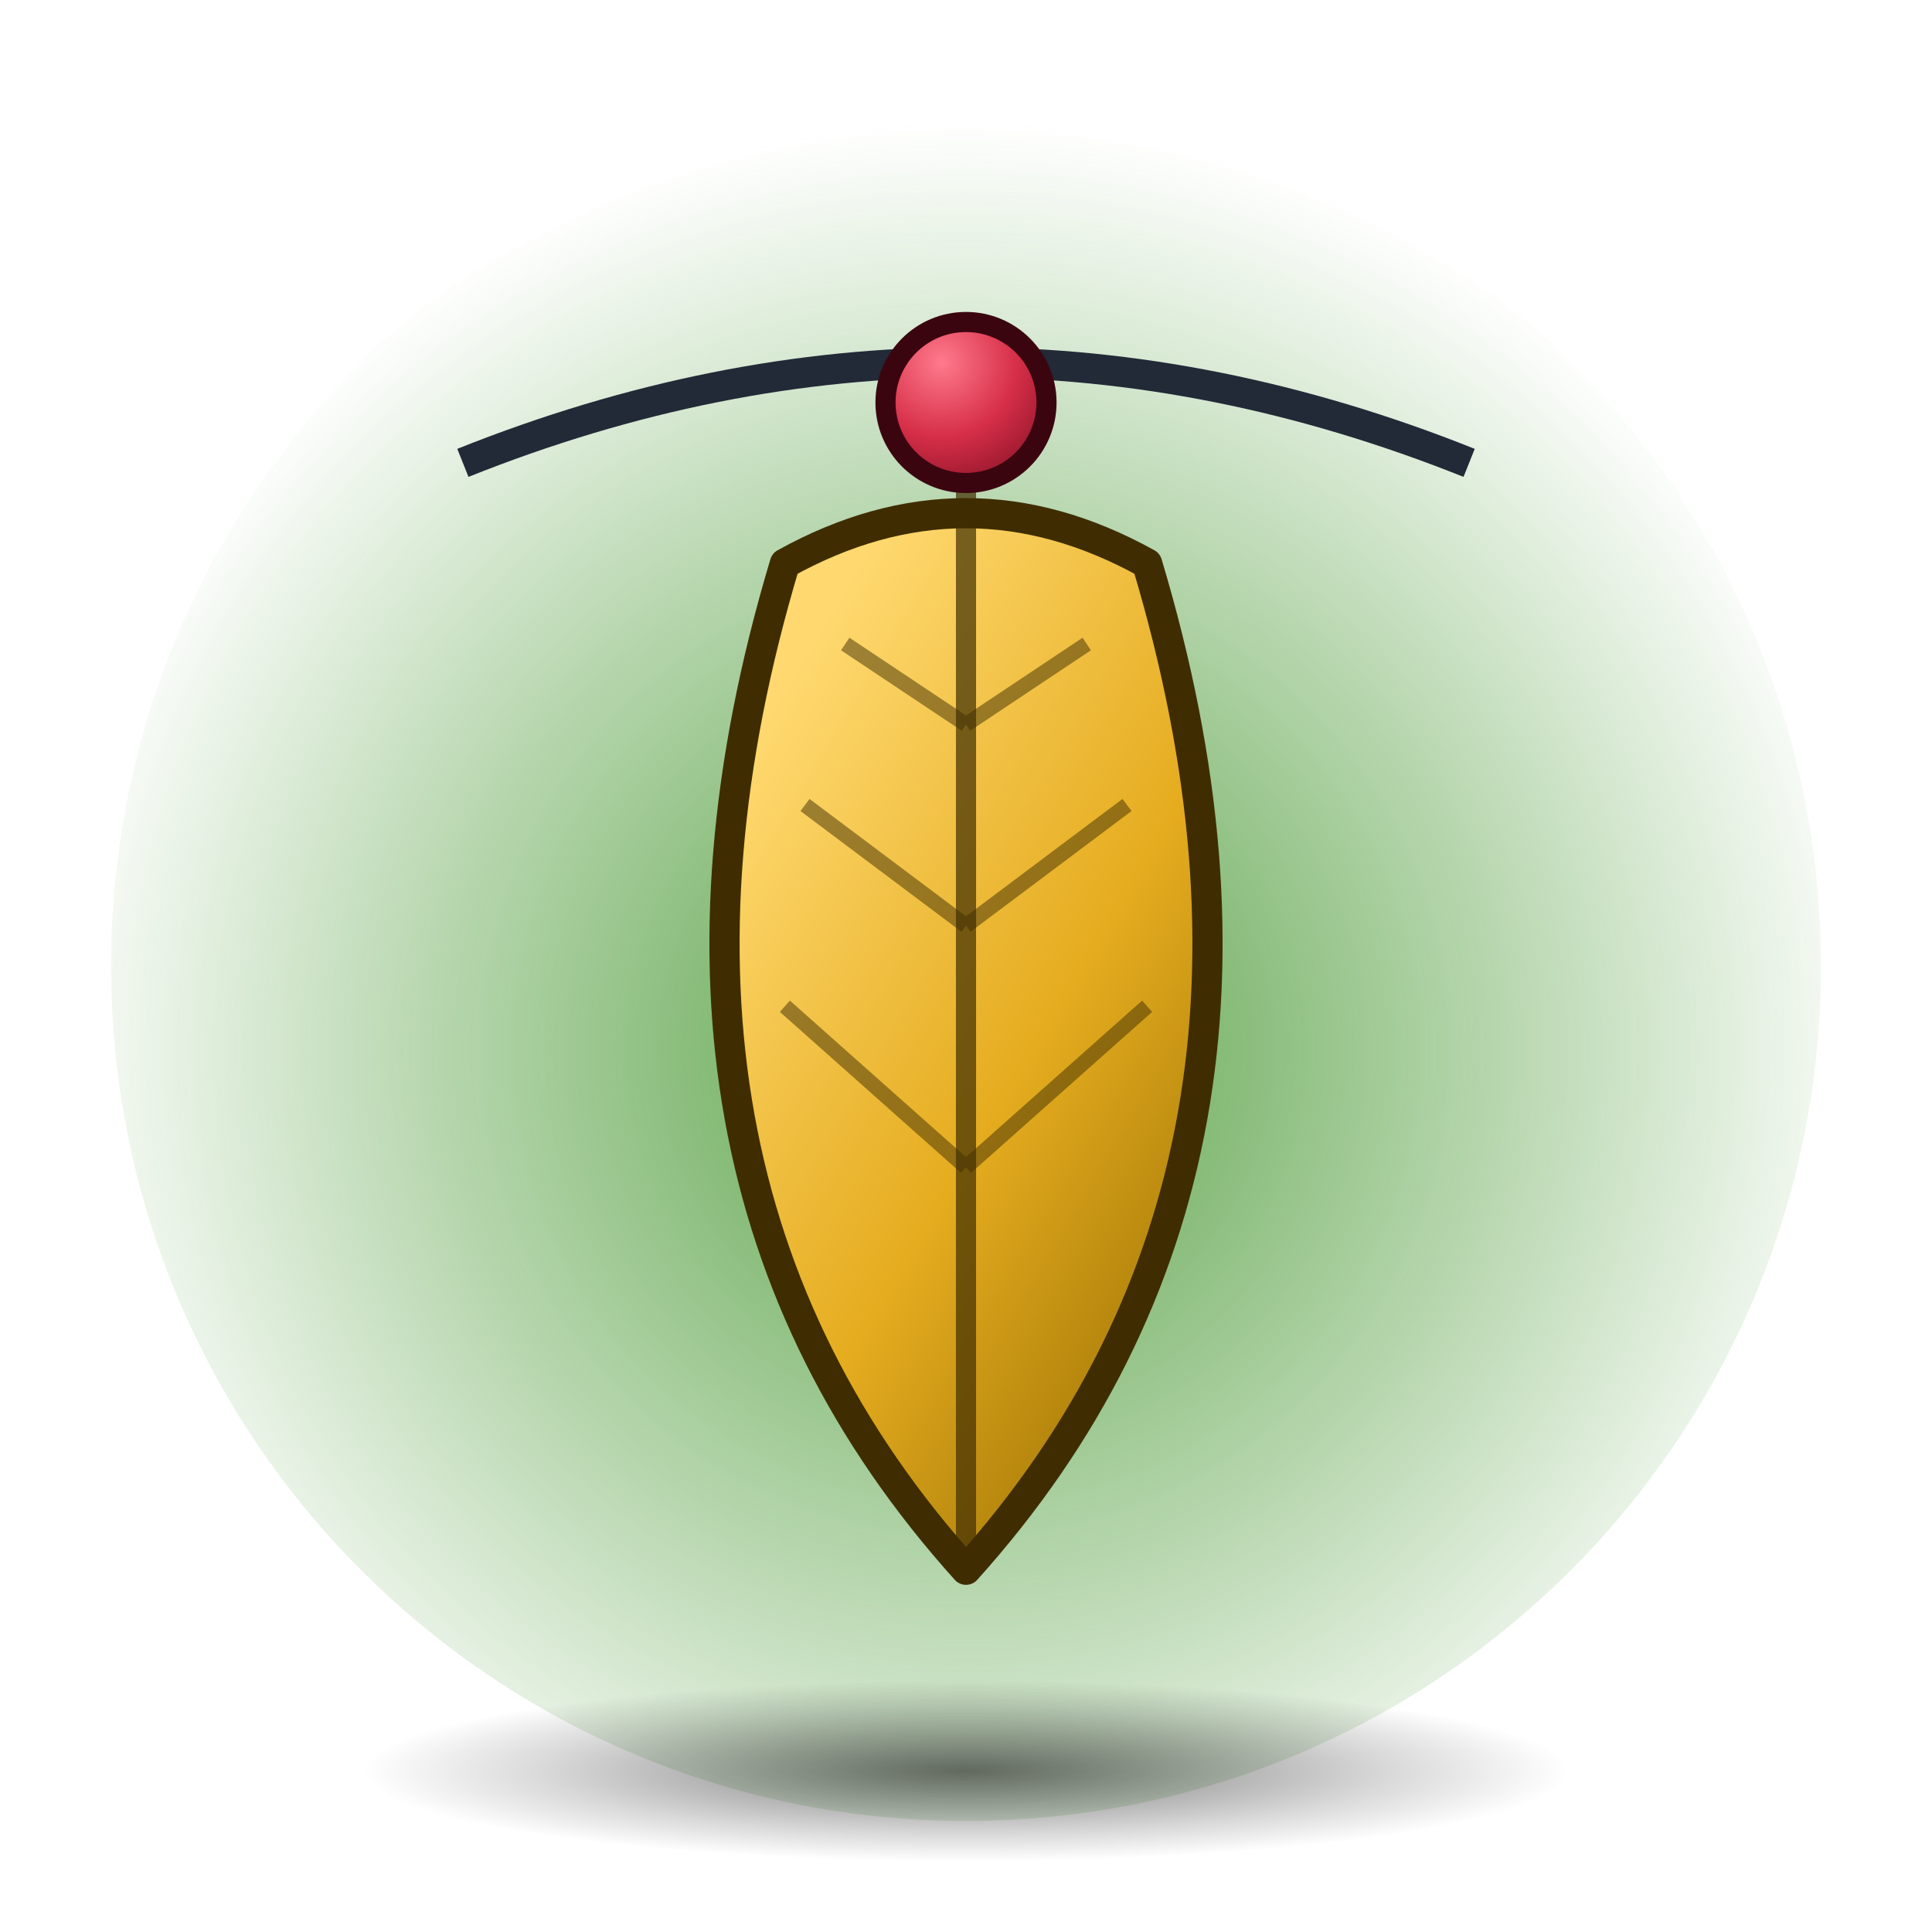
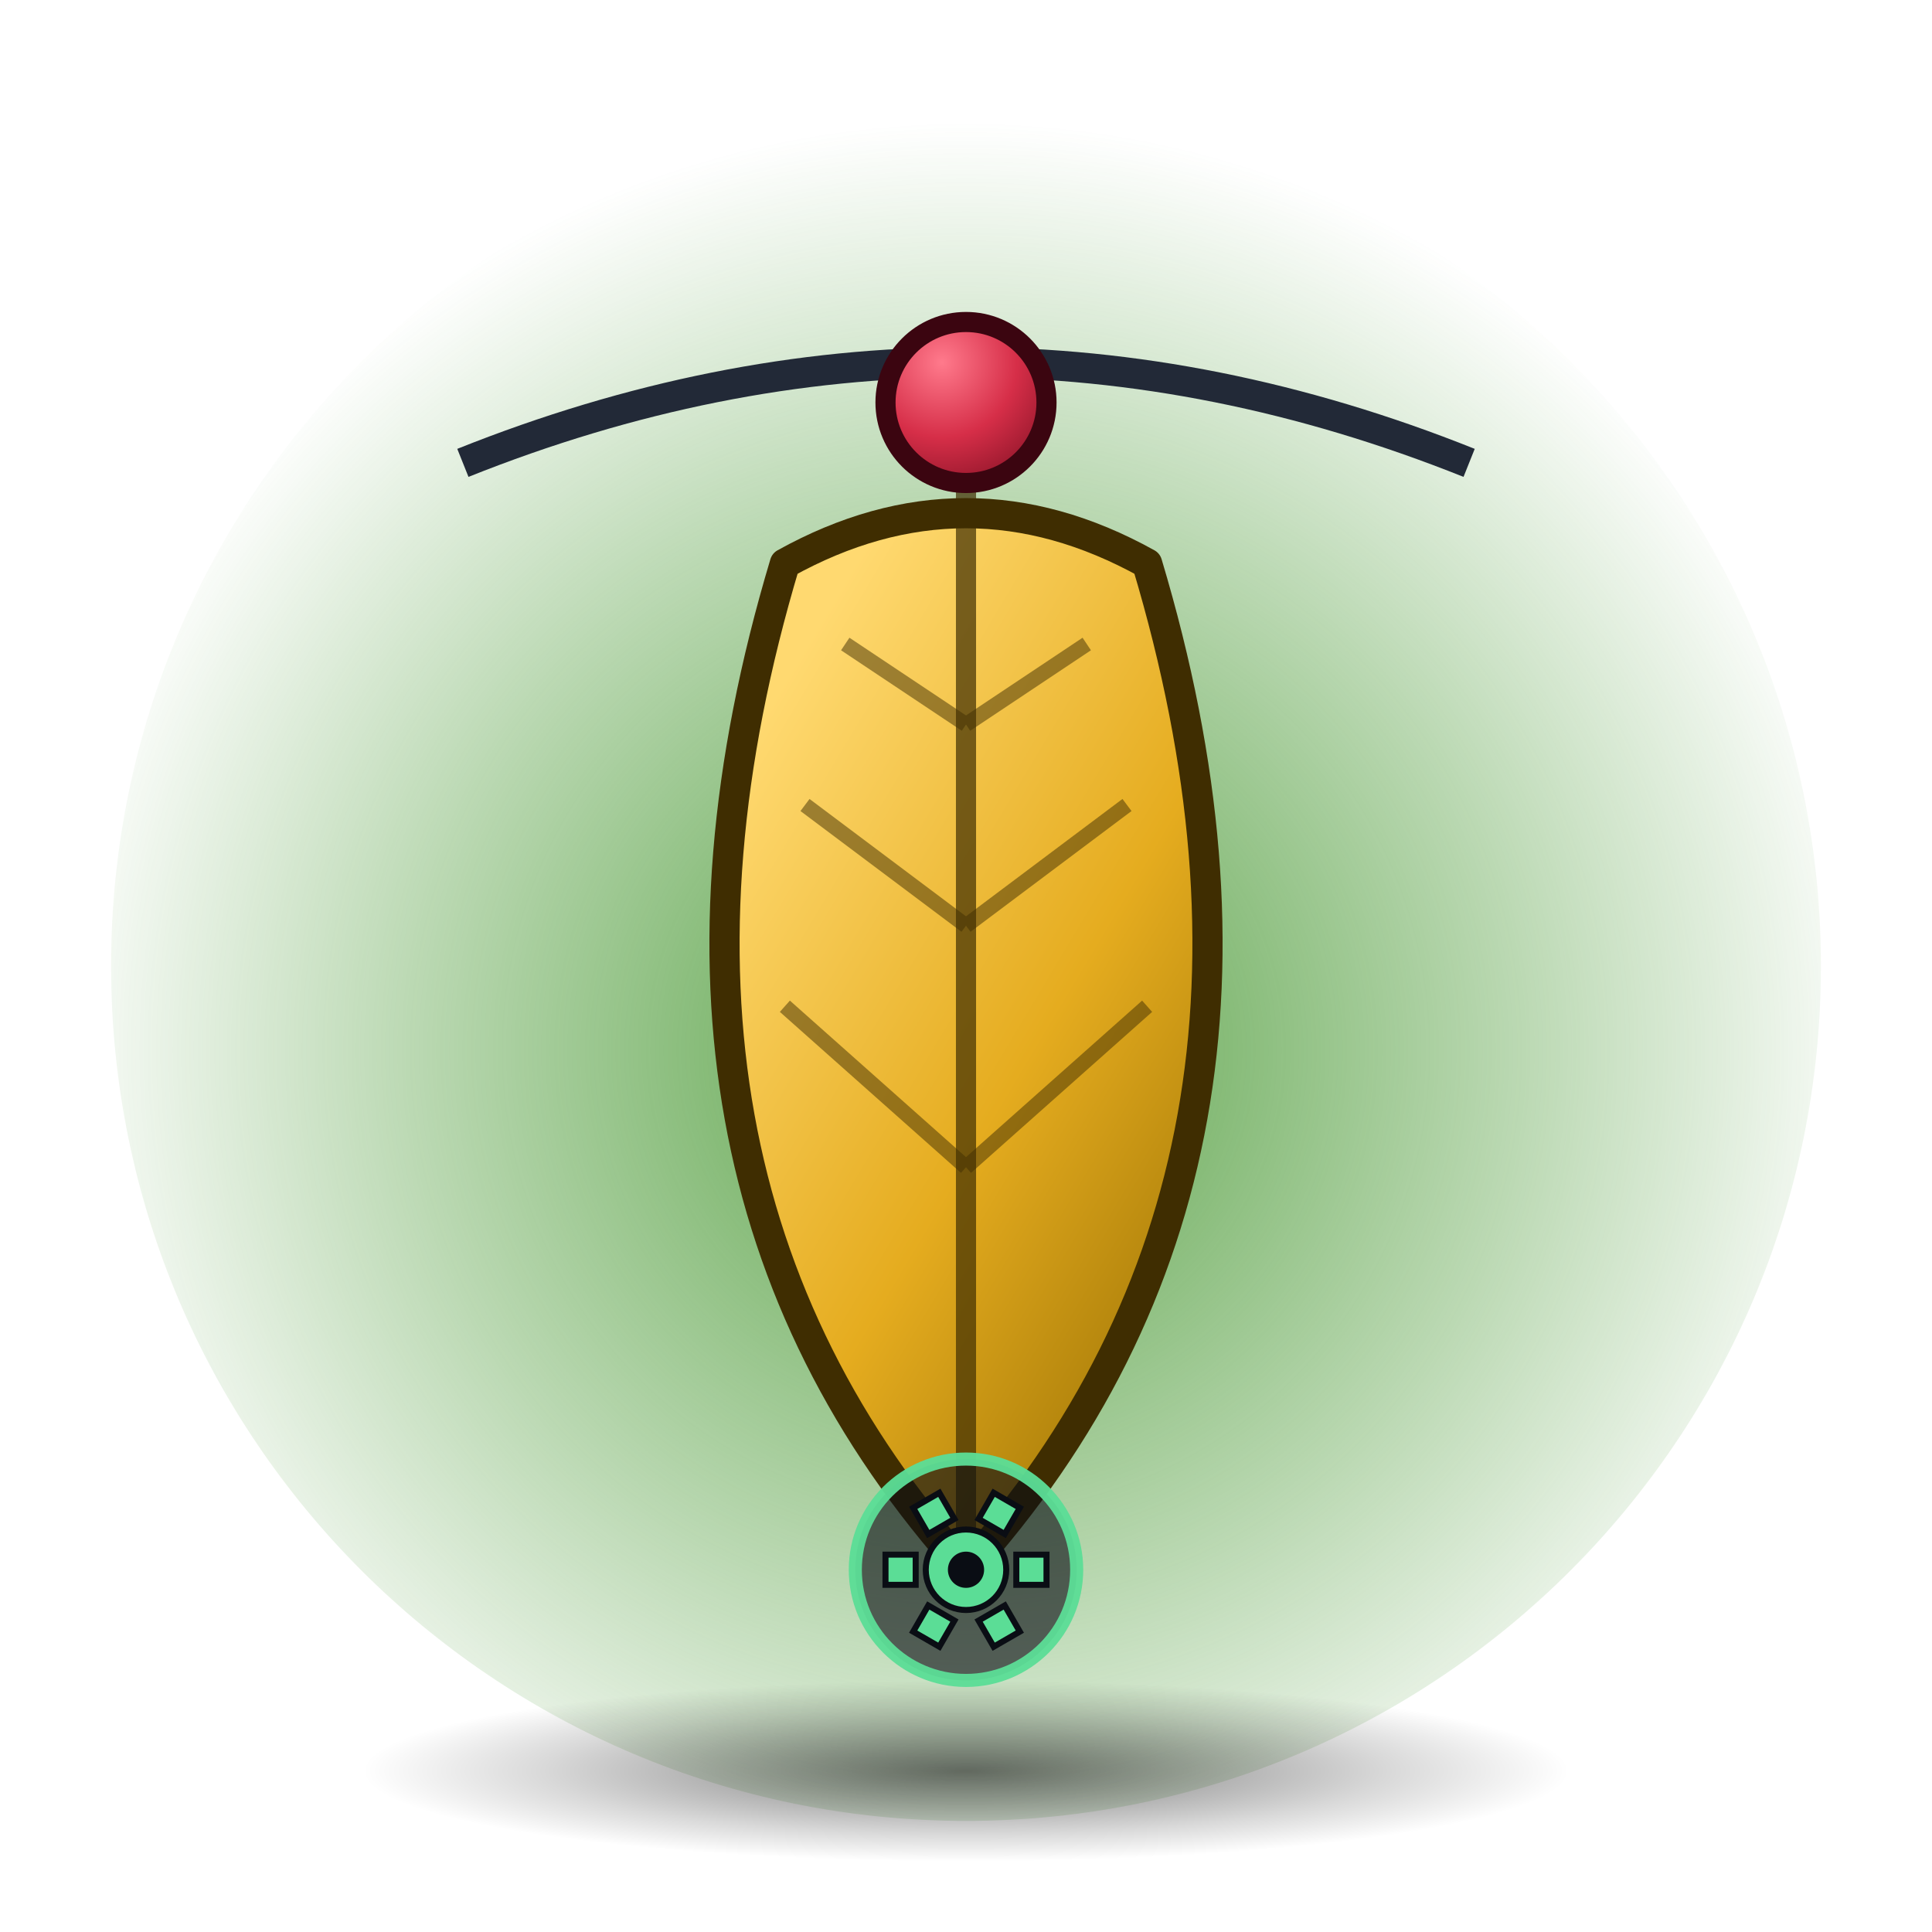
<svg xmlns="http://www.w3.org/2000/svg" viewBox="0 0 192 192" width="192" height="192" shape-rendering="geometricPrecision">
  <defs>
    <filter id="gk-shadow-soft" x="-30%" y="-30%" width="160%" height="160%">
      <feGaussianBlur in="SourceAlpha" stdDeviation="3" />
      <feOffset dx="0" dy="3" result="b" />
      <feComponentTransfer>
        <feFuncA type="linear" slope="0.55" />
      </feComponentTransfer>
      <feMerge>
        <feMergeNode />
        <feMergeNode in="SourceGraphic" />
      </feMerge>
    </filter>
    <filter id="gk-bevel" x="-10%" y="-10%" width="120%" height="120%">
      <feGaussianBlur in="SourceAlpha" stdDeviation="2" result="blur" />
      <feSpecularLighting in="blur" surfaceScale="3" specularConstant="0.6" specularExponent="20" lighting-color="#ffffff" result="spec">
        <feDistantLight azimuth="135" elevation="55" />
      </feSpecularLighting>
      <feComposite in="spec" in2="SourceAlpha" operator="in" result="specMasked" />
      <feComposite in="SourceGraphic" in2="specMasked" operator="arithmetic" k1="0" k2="1" k3="1" k4="0" />
    </filter>
    <linearGradient id="gk-gloss" x1="0" y1="0" x2="0.7" y2="0.9">
      <stop offset="0" stop-color="#FFFFFF" stop-opacity="0.85" />
      <stop offset="0.55" stop-color="#FFFFFF" stop-opacity="0.18" />
      <stop offset="1" stop-color="#FFFFFF" stop-opacity="0" />
    </linearGradient>
    <radialGradient id="gk-contact-shadow" cx="0.5" cy="0.5" r="0.5">
      <stop offset="0" stop-color="#000000" stop-opacity="0.55" />
      <stop offset="0.7" stop-color="#000000" stop-opacity="0.15" />
      <stop offset="1" stop-color="#000000" stop-opacity="0" />
    </radialGradient>
    <linearGradient id="gk-grad-wood" x1="0.2" y1="0.1" x2="0.85" y2="0.95">
      <stop offset="0" stop-color="#C99560" />
      <stop offset="0.55" stop-color="#A06A36" />
      <stop offset="1" stop-color="#6E4621" />
    </linearGradient>
    <radialGradient id="gk-rgrad-wood" cx="0.35" cy="0.25" r="0.85">
      <stop offset="0" stop-color="#C99560" />
      <stop offset="0.55" stop-color="#A06A36" />
      <stop offset="1" stop-color="#6E4621" />
    </radialGradient>
    <linearGradient id="gk-grad-stone" x1="0.2" y1="0.1" x2="0.85" y2="0.95">
      <stop offset="0" stop-color="#C9CCD4" />
      <stop offset="0.55" stop-color="#9298A4" />
      <stop offset="1" stop-color="#5E6471" />
    </linearGradient>
    <radialGradient id="gk-rgrad-stone" cx="0.35" cy="0.25" r="0.85">
      <stop offset="0" stop-color="#C9CCD4" />
      <stop offset="0.55" stop-color="#9298A4" />
      <stop offset="1" stop-color="#5E6471" />
    </radialGradient>
    <linearGradient id="gk-grad-brick" x1="0.2" y1="0.1" x2="0.85" y2="0.95">
      <stop offset="0" stop-color="#CE684D" />
      <stop offset="0.55" stop-color="#9C4231" />
      <stop offset="1" stop-color="#6A2618" />
    </linearGradient>
    <radialGradient id="gk-rgrad-brick" cx="0.35" cy="0.25" r="0.85">
      <stop offset="0" stop-color="#CE684D" />
      <stop offset="0.55" stop-color="#9C4231" />
      <stop offset="1" stop-color="#6A2618" />
    </radialGradient>
    <linearGradient id="gk-grad-thatch" x1="0.2" y1="0.1" x2="0.85" y2="0.95">
      <stop offset="0" stop-color="#E3B563" />
      <stop offset="0.55" stop-color="#B0832F" />
      <stop offset="1" stop-color="#79581B" />
    </linearGradient>
    <radialGradient id="gk-rgrad-thatch" cx="0.35" cy="0.25" r="0.85">
      <stop offset="0" stop-color="#E3B563" />
      <stop offset="0.55" stop-color="#B0832F" />
      <stop offset="1" stop-color="#79581B" />
    </radialGradient>
    <linearGradient id="gk-grad-steel" x1="0.2" y1="0.1" x2="0.85" y2="0.95">
      <stop offset="0" stop-color="#A0B0BE" />
      <stop offset="0.55" stop-color="#6F8190" />
      <stop offset="1" stop-color="#3F4D5A" />
    </linearGradient>
    <radialGradient id="gk-rgrad-steel" cx="0.35" cy="0.25" r="0.85">
      <stop offset="0" stop-color="#A0B0BE" />
      <stop offset="0.55" stop-color="#6F8190" />
      <stop offset="1" stop-color="#3F4D5A" />
    </radialGradient>
    <linearGradient id="gk-grad-iron" x1="0.2" y1="0.1" x2="0.85" y2="0.95">
      <stop offset="0" stop-color="#6B7080" />
      <stop offset="0.55" stop-color="#43485A" />
      <stop offset="1" stop-color="#21253A" />
    </linearGradient>
    <radialGradient id="gk-rgrad-iron" cx="0.35" cy="0.25" r="0.85">
      <stop offset="0" stop-color="#6B7080" />
      <stop offset="0.55" stop-color="#43485A" />
      <stop offset="1" stop-color="#21253A" />
    </radialGradient>
    <linearGradient id="gk-grad-copper" x1="0.2" y1="0.1" x2="0.85" y2="0.95">
      <stop offset="0" stop-color="#E2A172" />
      <stop offset="0.55" stop-color="#B36839" />
      <stop offset="1" stop-color="#7A3F1B" />
    </linearGradient>
    <radialGradient id="gk-rgrad-copper" cx="0.35" cy="0.25" r="0.85">
      <stop offset="0" stop-color="#E2A172" />
      <stop offset="0.55" stop-color="#B36839" />
      <stop offset="1" stop-color="#7A3F1B" />
    </radialGradient>
    <linearGradient id="gk-grad-gold" x1="0.2" y1="0.1" x2="0.85" y2="0.95">
      <stop offset="0" stop-color="#FFD970" />
      <stop offset="0.55" stop-color="#E5AC1F" />
      <stop offset="1" stop-color="#9F7505" />
    </linearGradient>
    <radialGradient id="gk-rgrad-gold" cx="0.35" cy="0.25" r="0.85">
      <stop offset="0" stop-color="#FFD970" />
      <stop offset="0.55" stop-color="#E5AC1F" />
      <stop offset="1" stop-color="#9F7505" />
    </radialGradient>
    <linearGradient id="gk-grad-ruby" x1="0.2" y1="0.1" x2="0.85" y2="0.95">
      <stop offset="0" stop-color="#FF7A8C" />
      <stop offset="0.55" stop-color="#D62E48" />
      <stop offset="1" stop-color="#8C1428" />
    </linearGradient>
    <radialGradient id="gk-rgrad-ruby" cx="0.35" cy="0.25" r="0.85">
      <stop offset="0" stop-color="#FF7A8C" />
      <stop offset="0.55" stop-color="#D62E48" />
      <stop offset="1" stop-color="#8C1428" />
    </radialGradient>
    <linearGradient id="gk-grad-emerald" x1="0.2" y1="0.1" x2="0.85" y2="0.95">
      <stop offset="0" stop-color="#5BDD96" />
      <stop offset="0.55" stop-color="#1FA561" />
      <stop offset="1" stop-color="#0E6C3D" />
    </linearGradient>
    <radialGradient id="gk-rgrad-emerald" cx="0.35" cy="0.25" r="0.85">
      <stop offset="0" stop-color="#5BDD96" />
      <stop offset="0.55" stop-color="#1FA561" />
      <stop offset="1" stop-color="#0E6C3D" />
    </radialGradient>
    <linearGradient id="gk-grad-sapphire" x1="0.2" y1="0.1" x2="0.85" y2="0.95">
      <stop offset="0" stop-color="#5A9EF7" />
      <stop offset="0.55" stop-color="#235FCB" />
      <stop offset="1" stop-color="#103480" />
    </linearGradient>
    <radialGradient id="gk-rgrad-sapphire" cx="0.35" cy="0.25" r="0.85">
      <stop offset="0" stop-color="#5A9EF7" />
      <stop offset="0.55" stop-color="#235FCB" />
      <stop offset="1" stop-color="#103480" />
    </radialGradient>
    <linearGradient id="gk-grad-amethyst" x1="0.2" y1="0.1" x2="0.85" y2="0.95">
      <stop offset="0" stop-color="#B581FF" />
      <stop offset="0.55" stop-color="#7E47D6" />
      <stop offset="1" stop-color="#4C2289" />
    </linearGradient>
    <radialGradient id="gk-rgrad-amethyst" cx="0.35" cy="0.25" r="0.85">
      <stop offset="0" stop-color="#B581FF" />
      <stop offset="0.55" stop-color="#7E47D6" />
      <stop offset="1" stop-color="#4C2289" />
    </radialGradient>
    <linearGradient id="gk-grad-leaf" x1="0.2" y1="0.1" x2="0.85" y2="0.95">
      <stop offset="0" stop-color="#7BD15A" />
      <stop offset="0.55" stop-color="#3D9226" />
      <stop offset="1" stop-color="#1F5712" />
    </linearGradient>
    <radialGradient id="gk-rgrad-leaf" cx="0.35" cy="0.25" r="0.85">
      <stop offset="0" stop-color="#7BD15A" />
      <stop offset="0.55" stop-color="#3D9226" />
      <stop offset="1" stop-color="#1F5712" />
    </radialGradient>
    <linearGradient id="gk-grad-sky" x1="0.2" y1="0.1" x2="0.85" y2="0.95">
      <stop offset="0" stop-color="#A8D9FF" />
      <stop offset="0.55" stop-color="#5FA8E8" />
      <stop offset="1" stop-color="#2C6BB0" />
    </linearGradient>
    <radialGradient id="gk-rgrad-sky" cx="0.35" cy="0.25" r="0.85">
      <stop offset="0" stop-color="#A8D9FF" />
      <stop offset="0.55" stop-color="#5FA8E8" />
      <stop offset="1" stop-color="#2C6BB0" />
    </radialGradient>
    <linearGradient id="gk-grad-dark" x1="0.2" y1="0.1" x2="0.85" y2="0.95">
      <stop offset="0" stop-color="#3A4250" />
      <stop offset="0.55" stop-color="#222937" />
      <stop offset="1" stop-color="#10141C" />
    </linearGradient>
    <radialGradient id="gk-rgrad-dark" cx="0.35" cy="0.25" r="0.85">
      <stop offset="0" stop-color="#3A4250" />
      <stop offset="0.55" stop-color="#222937" />
      <stop offset="1" stop-color="#10141C" />
    </radialGradient>
    <linearGradient id="gk-grad-cream" x1="0.2" y1="0.1" x2="0.85" y2="0.95">
      <stop offset="0" stop-color="#FFF6D8" />
      <stop offset="0.55" stop-color="#F1DDA4" />
      <stop offset="1" stop-color="#B19D6E" />
    </linearGradient>
    <radialGradient id="gk-rgrad-cream" cx="0.35" cy="0.25" r="0.85">
      <stop offset="0" stop-color="#FFF6D8" />
      <stop offset="0.55" stop-color="#F1DDA4" />
      <stop offset="1" stop-color="#B19D6E" />
    </radialGradient>
    <radialGradient id="gk-rarity-common" cx="0.5" cy="0.55" r="0.55">
      <stop offset="0" stop-color="#9298A4" stop-opacity="0.85" />
      <stop offset="0.6" stop-color="#9298A4" stop-opacity="0.35" />
      <stop offset="1" stop-color="#9298A4" stop-opacity="0" />
    </radialGradient>
    <radialGradient id="gk-rarity-uncommon" cx="0.5" cy="0.55" r="0.55">
      <stop offset="0" stop-color="#3D9226" stop-opacity="0.85" />
      <stop offset="0.6" stop-color="#3D9226" stop-opacity="0.35" />
      <stop offset="1" stop-color="#3D9226" stop-opacity="0" />
    </radialGradient>
    <radialGradient id="gk-rarity-rare" cx="0.5" cy="0.55" r="0.55">
      <stop offset="0" stop-color="#235FCB" stop-opacity="0.85" />
      <stop offset="0.6" stop-color="#235FCB" stop-opacity="0.35" />
      <stop offset="1" stop-color="#235FCB" stop-opacity="0" />
    </radialGradient>
    <radialGradient id="gk-rarity-epic" cx="0.5" cy="0.55" r="0.55">
      <stop offset="0" stop-color="#7E47D6" stop-opacity="0.85" />
      <stop offset="0.6" stop-color="#7E47D6" stop-opacity="0.35" />
      <stop offset="1" stop-color="#7E47D6" stop-opacity="0" />
    </radialGradient>
    <radialGradient id="gk-rarity-legendary" cx="0.5" cy="0.55" r="0.55">
      <stop offset="0" stop-color="#E5AC1F" stop-opacity="0.85" />
      <stop offset="0.6" stop-color="#E5AC1F" stop-opacity="0.35" />
      <stop offset="1" stop-color="#E5AC1F" stop-opacity="0" />
    </radialGradient>
    <radialGradient id="gk-rarity-mythic" cx="0.5" cy="0.55" r="0.55">
      <stop offset="0" stop-color="#D62E48" stop-opacity="0.85" />
      <stop offset="0.6" stop-color="#D62E48" stop-opacity="0.35" />
      <stop offset="1" stop-color="#D62E48" stop-opacity="0" />
    </radialGradient>
  </defs>
  <ellipse cx="96" cy="96" rx="84.96" ry="84.96" fill="url(#gk-rarity-uncommon)" />
  <ellipse cx="96" cy="176" rx="60" ry="9" fill="url(#gk-contact-shadow)" />
  <path d="M 46 46 Q 96 26 146 46" fill="none" stroke="#222937" stroke-width="3" />
  <path d="M 96 156          Q 60 116 78 56          Q 96 46 114 56          Q 132 116 96 156 Z" fill="url(#gk-grad-gold)" stroke="#3F2D01" stroke-width="3" stroke-linejoin="round" />
  <line x1="96" y1="156" x2="96" y2="46" stroke="#3F2D01" stroke-width="2" opacity="0.7" />
  <g stroke="#3F2D01" stroke-width="1.5" opacity="0.5">
    <path d="M 96 116 L 78 100" />
    <path d="M 96 116 L 114 100" />
    <path d="M 96 92 L 80 80" />
    <path d="M 96 92 L 112 80" />
    <path d="M 96 72 L 84 64" />
    <path d="M 96 72 L 108 64" />
  </g>
  <circle cx="96" cy="40" r="8" fill="url(#gk-rgrad-ruby)" stroke="#3B0510" stroke-width="2" />
+   <circle cx="96" cy="156" r="11" fill="#0A0D14" opacity="0.62" />
+   <circle cx="96" cy="156" r="11" fill="none" stroke="#5BDD96" stroke-width="1.3" opacity="0.95" />
+   <g fill="#5BDD96" stroke="#0A0D14" stroke-width="0.6">
+     <rect x="101.0" y="154.5" width="3" height="3" transform="rotate(0 102.5 156.0)" />
+     <rect x="97.8" y="160.1" width="3" height="3" transform="rotate(60 99.3 161.6)" />
+     <rect x="91.3" y="160.1" width="3" height="3" transform="rotate(120 92.8 161.6)" />
+     <rect x="88.0" y="154.5" width="3" height="3" transform="rotate(180 89.5 156.0)" />
+     <rect x="91.3" y="148.9" width="3" height="3" transform="rotate(240 92.8 150.4)" />
+     <rect x="97.8" y="148.9" width="3" height="3" transform="rotate(300 99.3 150.4)" />
+     <circle cx="96" cy="156" r="4" />
+     <circle cx="96" cy="156" r="1.5" fill="#0A0D14" />
+   </g>
</svg>
